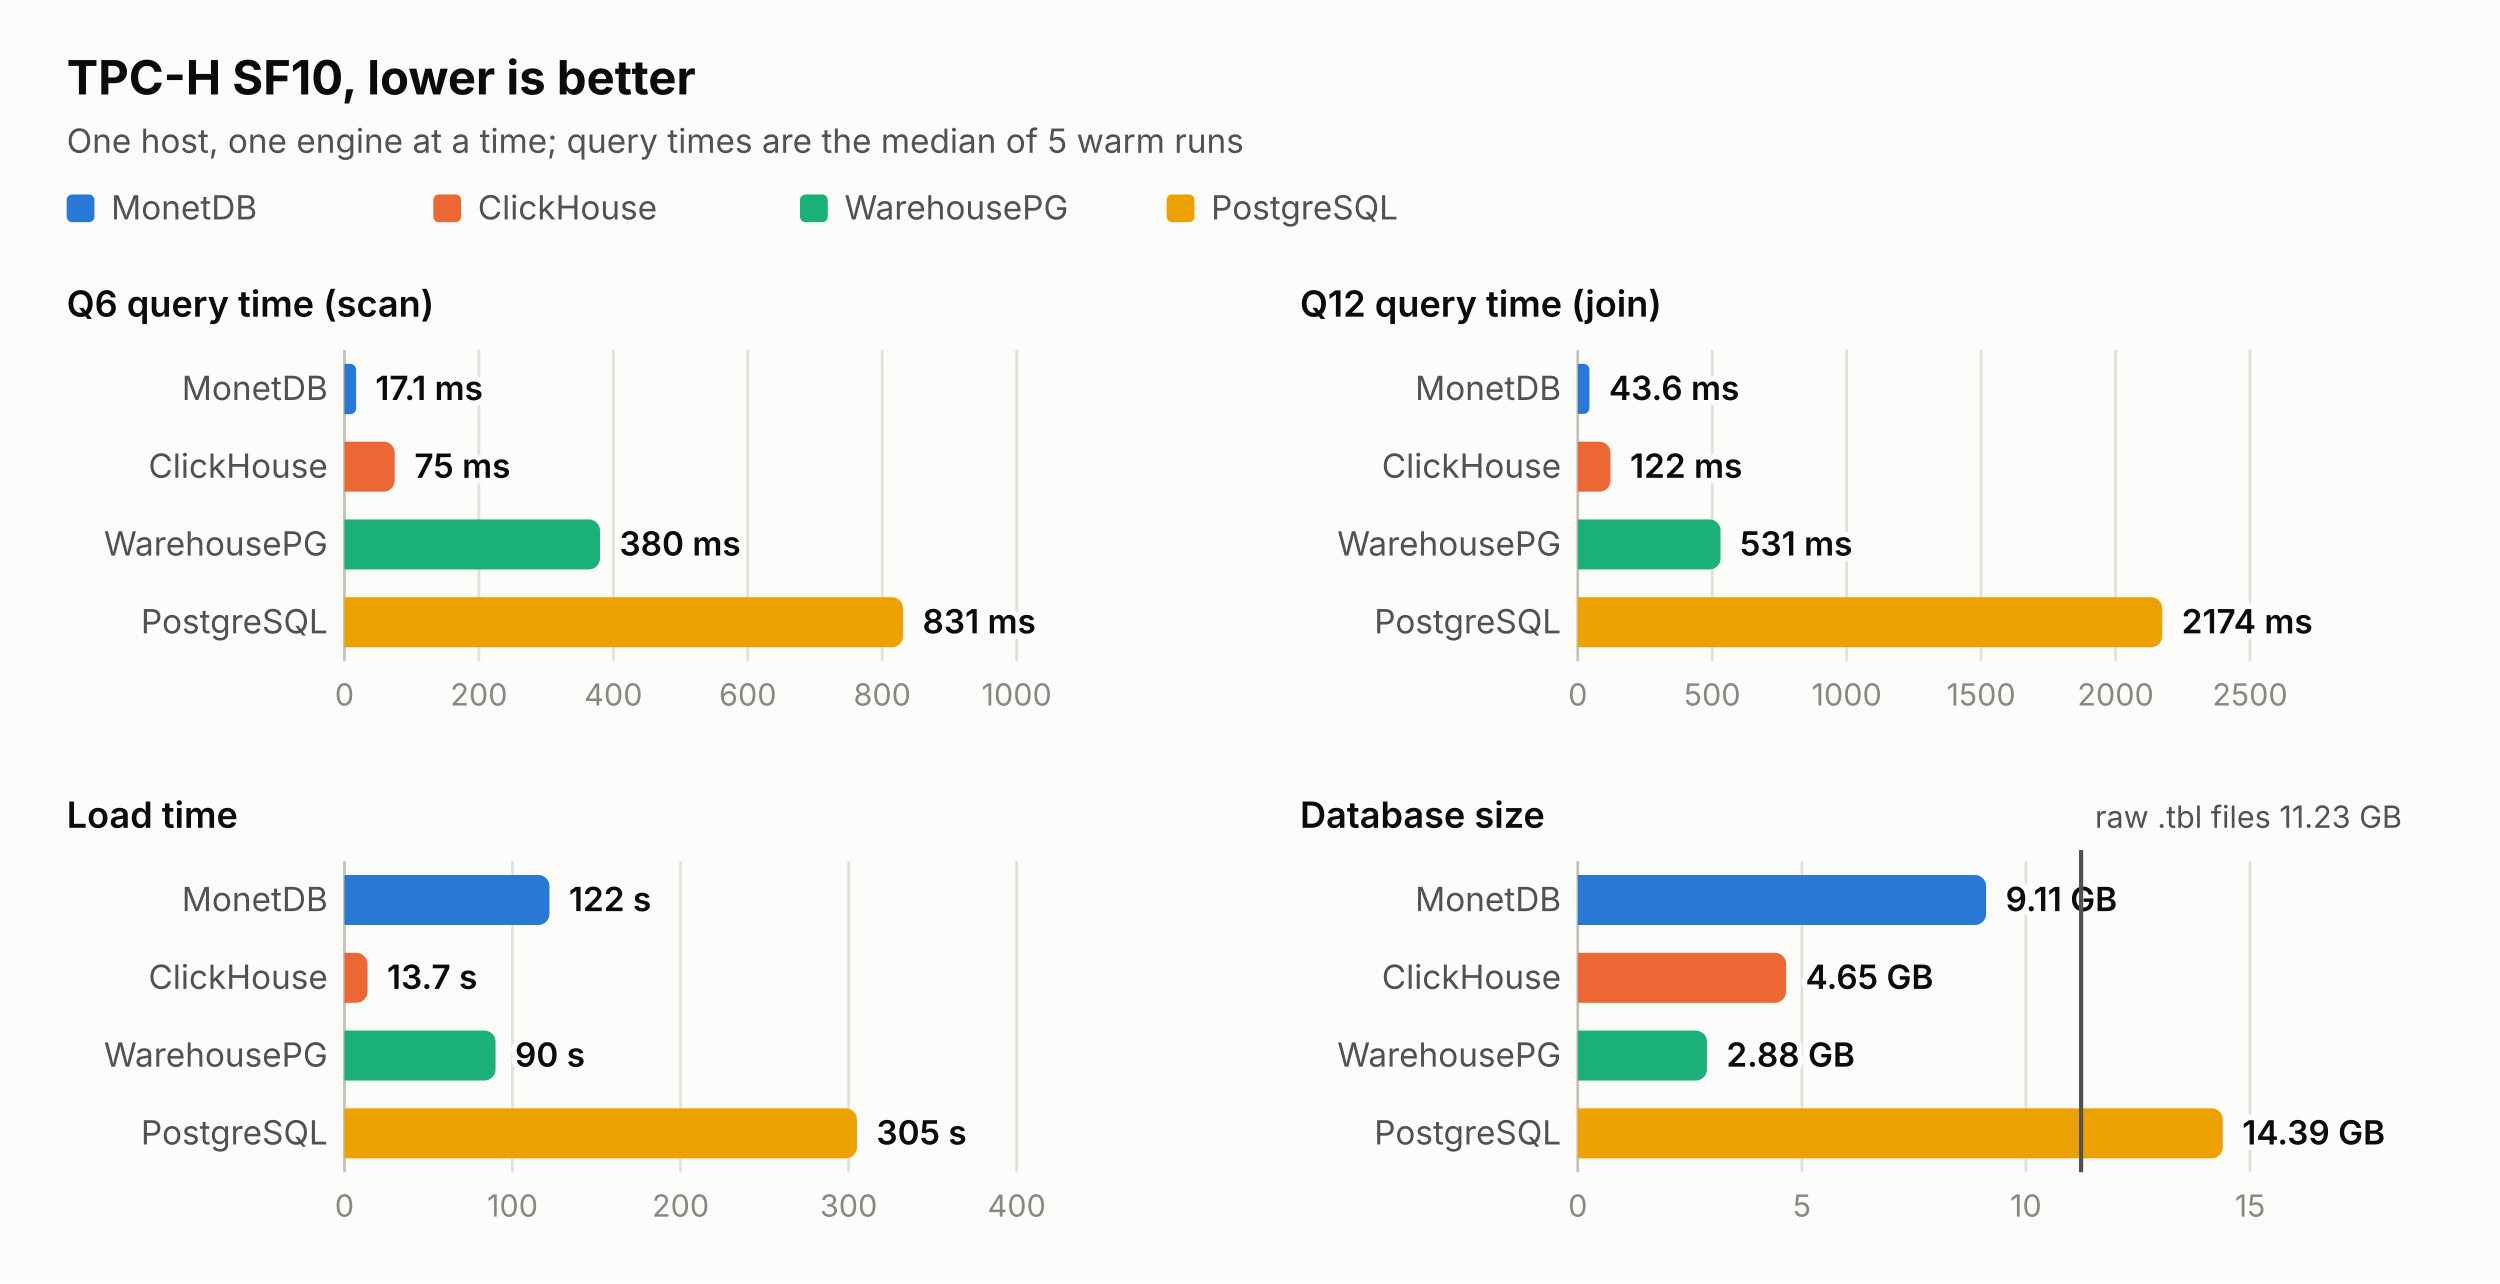
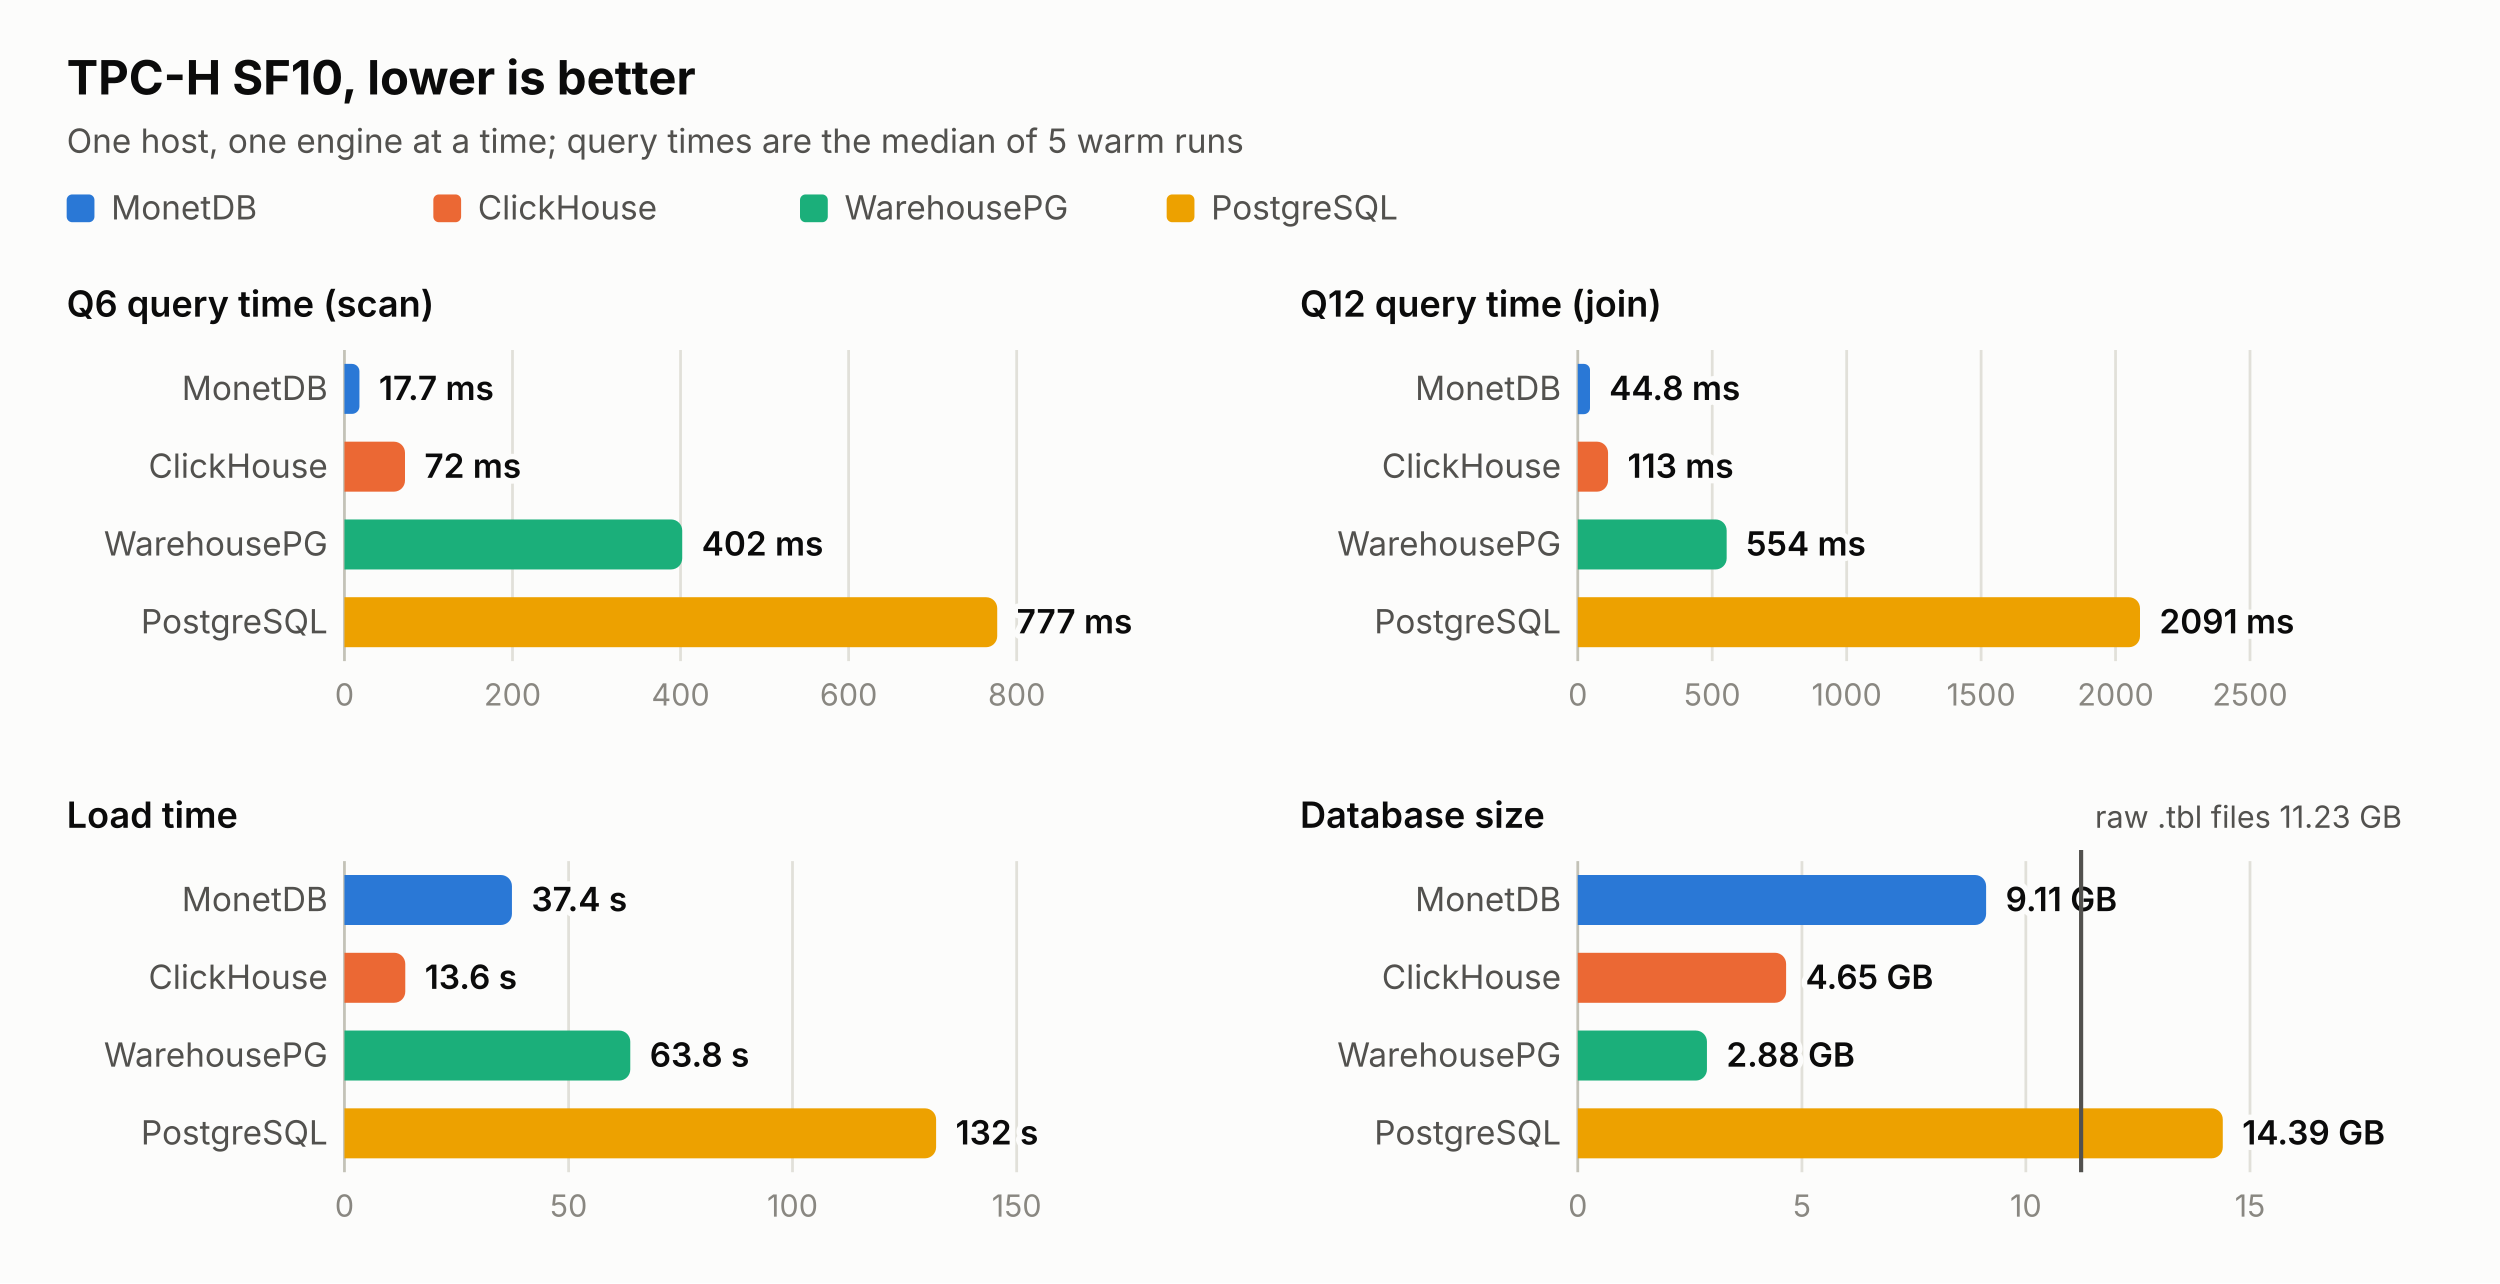
<svg xmlns="http://www.w3.org/2000/svg" viewBox="0 0 900 462" width="900" height="462" role="img" aria-labelledby="t d" font-family="system-ui, -apple-system, 'Segoe UI', sans-serif">
  <rect width="900" height="462" fill="#fcfcfb" />
  <text x="24" y="34" font-size="17" font-weight="700" fill="#0b0b0b">TPC-H SF10, lower is better</text>
  <text x="24" y="55" font-size="12" fill="#52514e">One host, one engine at a time; query times are the median of 5 warm runs</text>
  <rect x="24" y="70" width="10" height="10" rx="2" fill="#2a78d6" />
  <text x="40" y="79" font-size="12" fill="#52514e">MonetDB</text>
  <rect x="156" y="70" width="10" height="10" rx="2" fill="#eb6834" />
  <text x="172" y="79" font-size="12" fill="#52514e">ClickHouse</text>
  <rect x="288" y="70" width="10" height="10" rx="2" fill="#1baf7a" />
  <text x="304" y="79" font-size="12" fill="#52514e">WarehousePG</text>
  <rect x="420" y="70" width="10" height="10" rx="2" fill="#eda100" />
  <text x="436" y="79" font-size="12" fill="#52514e">PostgreSQL</text>
  <text x="24.0" y="114" font-size="13" font-weight="600" fill="#0b0b0b">Q6 query time (scan)</text>
  <text x="124.0" y="254" font-size="11" text-anchor="middle" fill="#898781">0</text>
-   <line x1="172.4" y1="126" x2="172.4" y2="238" stroke="#e1e0d9" stroke-width="1" />
-   <text x="172.4" y="254" font-size="11" text-anchor="middle" fill="#898781">200</text>
-   <line x1="220.8" y1="126" x2="220.8" y2="238" stroke="#e1e0d9" stroke-width="1" />
-   <text x="220.8" y="254" font-size="11" text-anchor="middle" fill="#898781">400</text>
-   <line x1="269.2" y1="126" x2="269.2" y2="238" stroke="#e1e0d9" stroke-width="1" />
-   <text x="269.2" y="254" font-size="11" text-anchor="middle" fill="#898781">600</text>
-   <line x1="317.6" y1="126" x2="317.6" y2="238" stroke="#e1e0d9" stroke-width="1" />
-   <text x="317.6" y="254" font-size="11" text-anchor="middle" fill="#898781">800</text>
+   <line x1="184.5" y1="126" x2="184.5" y2="238" stroke="#e1e0d9" stroke-width="1" />
+   <text x="184.5" y="254" font-size="11" text-anchor="middle" fill="#898781">200</text>
+   <line x1="245.0" y1="126" x2="245.0" y2="238" stroke="#e1e0d9" stroke-width="1" />
+   <text x="245.0" y="254" font-size="11" text-anchor="middle" fill="#898781">400</text>
+   <line x1="305.5" y1="126" x2="305.5" y2="238" stroke="#e1e0d9" stroke-width="1" />
+   <text x="305.5" y="254" font-size="11" text-anchor="middle" fill="#898781">600</text>
  <line x1="366.0" y1="126" x2="366.0" y2="238" stroke="#e1e0d9" stroke-width="1" />
-   <text x="366.0" y="254" font-size="11" text-anchor="middle" fill="#898781">1000</text>
+   <text x="366.0" y="254" font-size="11" text-anchor="middle" fill="#898781">800</text>
  <line x1="124.0" y1="126" x2="124.0" y2="238" stroke="#c3c2b7" stroke-width="1" />
-   <path d="M124.0,131.0 h2.1 a2.1,2.1 0 0 1 2.1,2.1 v13.9 a2.1,2.1 0 0 1 -2.1,2.1 h-2.1 z" fill="#2a78d6" />
+   <path d="M124.0,131.0 h2.7 a2.7,2.7 0 0 1 2.7,2.7 v12.6 a2.7,2.7 0 0 1 -2.7,2.7 h-2.7 z" fill="#2a78d6" />
  <text x="118.0" y="144.0" font-size="12" text-anchor="end" fill="#52514e">MonetDB</text>
-   <text x="135.1" y="144.0" font-size="12" font-weight="600" fill="#0b0b0b" stroke="#fcfcfb" stroke-width="4" stroke-linejoin="round" paint-order="stroke">17.1 ms</text>
-   <path d="M124.0,159.0 h14.1 a4.0,4.0 0 0 1 4.0,4.0 v10.0 a4.0,4.0 0 0 1 -4.0,4.0 h-14.1 z" fill="#eb6834" />
+   <text x="136.4" y="144.0" font-size="12" font-weight="600" fill="#0b0b0b" stroke="#fcfcfb" stroke-width="4" stroke-linejoin="round" paint-order="stroke">17.7 ms</text>
+   <path d="M124.0,159.0 h17.8 a4.0,4.0 0 0 1 4.0,4.0 v10.0 a4.0,4.0 0 0 1 -4.0,4.0 h-17.8 z" fill="#eb6834" />
  <text x="118.0" y="172.0" font-size="12" text-anchor="end" fill="#52514e">ClickHouse</text>
-   <text x="149.2" y="172.0" font-size="12" font-weight="600" fill="#0b0b0b" stroke="#fcfcfb" stroke-width="4" stroke-linejoin="round" paint-order="stroke">75 ms</text>
-   <path d="M124.0,187.0 h88.0 a4.0,4.0 0 0 1 4.0,4.0 v10.0 a4.0,4.0 0 0 1 -4.0,4.0 h-88.0 z" fill="#1baf7a" />
+   <text x="152.8" y="172.0" font-size="12" font-weight="600" fill="#0b0b0b" stroke="#fcfcfb" stroke-width="4" stroke-linejoin="round" paint-order="stroke">72 ms</text>
+   <path d="M124.0,187.0 h117.6 a4.0,4.0 0 0 1 4.0,4.0 v10.0 a4.0,4.0 0 0 1 -4.0,4.0 h-117.6 z" fill="#1baf7a" />
  <text x="118.0" y="200.0" font-size="12" text-anchor="end" fill="#52514e">WarehousePG</text>
-   <text x="223.0" y="200.0" font-size="12" font-weight="600" fill="#0b0b0b" stroke="#fcfcfb" stroke-width="4" stroke-linejoin="round" paint-order="stroke">380 ms</text>
-   <path d="M124.0,215.0 h197.1 a4.0,4.0 0 0 1 4.0,4.0 v10.0 a4.0,4.0 0 0 1 -4.0,4.0 h-197.1 z" fill="#eda100" />
+   <text x="252.6" y="200.0" font-size="12" font-weight="600" fill="#0b0b0b" stroke="#fcfcfb" stroke-width="4" stroke-linejoin="round" paint-order="stroke">402 ms</text>
+   <path d="M124.0,215.0 h231.0 a4.0,4.0 0 0 1 4.0,4.0 v10.0 a4.0,4.0 0 0 1 -4.0,4.0 h-231.0 z" fill="#eda100" />
  <text x="118.0" y="228.0" font-size="12" text-anchor="end" fill="#52514e">PostgreSQL</text>
-   <text x="332.1" y="228.0" font-size="12" font-weight="600" fill="#0b0b0b" stroke="#fcfcfb" stroke-width="4" stroke-linejoin="round" paint-order="stroke">831 ms</text>
+   <text x="366.0" y="228.0" font-size="12" font-weight="600" fill="#0b0b0b" stroke="#fcfcfb" stroke-width="4" stroke-linejoin="round" paint-order="stroke">777 ms</text>
  <text x="468.0" y="114" font-size="13" font-weight="600" fill="#0b0b0b">Q12 query time (join)</text>
  <text x="568.0" y="254" font-size="11" text-anchor="middle" fill="#898781">0</text>
  <line x1="616.4" y1="126" x2="616.4" y2="238" stroke="#e1e0d9" stroke-width="1" />
  <text x="616.4" y="254" font-size="11" text-anchor="middle" fill="#898781">500</text>
  <line x1="664.8" y1="126" x2="664.8" y2="238" stroke="#e1e0d9" stroke-width="1" />
  <text x="664.8" y="254" font-size="11" text-anchor="middle" fill="#898781">1000</text>
  <line x1="713.2" y1="126" x2="713.2" y2="238" stroke="#e1e0d9" stroke-width="1" />
  <text x="713.2" y="254" font-size="11" text-anchor="middle" fill="#898781">1500</text>
  <line x1="761.6" y1="126" x2="761.6" y2="238" stroke="#e1e0d9" stroke-width="1" />
  <text x="761.6" y="254" font-size="11" text-anchor="middle" fill="#898781">2000</text>
  <line x1="810.0" y1="126" x2="810.0" y2="238" stroke="#e1e0d9" stroke-width="1" />
  <text x="810.0" y="254" font-size="11" text-anchor="middle" fill="#898781">2500</text>
  <line x1="568.0" y1="126" x2="568.0" y2="238" stroke="#c3c2b7" stroke-width="1" />
-   <path d="M568.0,131.0 h2.1 a2.1,2.1 0 0 1 2.1,2.1 v13.8 a2.1,2.1 0 0 1 -2.1,2.1 h-2.1 z" fill="#2a78d6" />
+   <path d="M568.0,131.0 h2.2 a2.2,2.2 0 0 1 2.2,2.2 v13.7 a2.2,2.2 0 0 1 -2.2,2.2 h-2.2 z" fill="#2a78d6" />
  <text x="562.0" y="144.0" font-size="12" text-anchor="end" fill="#52514e">MonetDB</text>
-   <text x="579.2" y="144.0" font-size="12" font-weight="600" fill="#0b0b0b" stroke="#fcfcfb" stroke-width="4" stroke-linejoin="round" paint-order="stroke">43.6 ms</text>
-   <path d="M568.0,159.0 h7.8 a4.0,4.0 0 0 1 4.0,4.0 v10.0 a4.0,4.0 0 0 1 -4.0,4.0 h-7.8 z" fill="#eb6834" />
+   <text x="579.3" y="144.0" font-size="12" font-weight="600" fill="#0b0b0b" stroke="#fcfcfb" stroke-width="4" stroke-linejoin="round" paint-order="stroke">44.8 ms</text>
+   <path d="M568.0,159.0 h6.9 a4.0,4.0 0 0 1 4.0,4.0 v10.0 a4.0,4.0 0 0 1 -4.0,4.0 h-6.9 z" fill="#eb6834" />
  <text x="562.0" y="172.0" font-size="12" text-anchor="end" fill="#52514e">ClickHouse</text>
-   <text x="586.8" y="172.0" font-size="12" font-weight="600" fill="#0b0b0b" stroke="#fcfcfb" stroke-width="4" stroke-linejoin="round" paint-order="stroke">122 ms</text>
-   <path d="M568.0,187.0 h47.4 a4.0,4.0 0 0 1 4.0,4.0 v10.0 a4.0,4.0 0 0 1 -4.0,4.0 h-47.4 z" fill="#1baf7a" />
+   <text x="585.9" y="172.0" font-size="12" font-weight="600" fill="#0b0b0b" stroke="#fcfcfb" stroke-width="4" stroke-linejoin="round" paint-order="stroke">113 ms</text>
+   <path d="M568.0,187.0 h49.6 a4.0,4.0 0 0 1 4.0,4.0 v10.0 a4.0,4.0 0 0 1 -4.0,4.0 h-49.6 z" fill="#1baf7a" />
  <text x="562.0" y="200.0" font-size="12" text-anchor="end" fill="#52514e">WarehousePG</text>
-   <text x="626.4" y="200.0" font-size="12" font-weight="600" fill="#0b0b0b" stroke="#fcfcfb" stroke-width="4" stroke-linejoin="round" paint-order="stroke">531 ms</text>
-   <path d="M568.0,215.0 h206.4 a4.0,4.0 0 0 1 4.0,4.0 v10.0 a4.0,4.0 0 0 1 -4.0,4.0 h-206.4 z" fill="#eda100" />
+   <text x="628.6" y="200.0" font-size="12" font-weight="600" fill="#0b0b0b" stroke="#fcfcfb" stroke-width="4" stroke-linejoin="round" paint-order="stroke">554 ms</text>
+   <path d="M568.0,215.0 h198.4 a4.0,4.0 0 0 1 4.0,4.0 v10.0 a4.0,4.0 0 0 1 -4.0,4.0 h-198.4 z" fill="#eda100" />
  <text x="562.0" y="228.0" font-size="12" text-anchor="end" fill="#52514e">PostgreSQL</text>
-   <text x="785.4" y="228.0" font-size="12" font-weight="600" fill="#0b0b0b" stroke="#fcfcfb" stroke-width="4" stroke-linejoin="round" paint-order="stroke">2174 ms</text>
+   <text x="777.4" y="228.0" font-size="12" font-weight="600" fill="#0b0b0b" stroke="#fcfcfb" stroke-width="4" stroke-linejoin="round" paint-order="stroke">2091 ms</text>
  <text x="24.0" y="298" font-size="13" font-weight="600" fill="#0b0b0b">Load time</text>
  <text x="124.0" y="438" font-size="11" text-anchor="middle" fill="#898781">0</text>
-   <line x1="184.5" y1="310" x2="184.5" y2="422" stroke="#e1e0d9" stroke-width="1" />
-   <text x="184.5" y="438" font-size="11" text-anchor="middle" fill="#898781">100</text>
-   <line x1="245.0" y1="310" x2="245.0" y2="422" stroke="#e1e0d9" stroke-width="1" />
-   <text x="245.0" y="438" font-size="11" text-anchor="middle" fill="#898781">200</text>
-   <line x1="305.5" y1="310" x2="305.5" y2="422" stroke="#e1e0d9" stroke-width="1" />
-   <text x="305.5" y="438" font-size="11" text-anchor="middle" fill="#898781">300</text>
+   <line x1="204.7" y1="310" x2="204.7" y2="422" stroke="#e1e0d9" stroke-width="1" />
+   <text x="204.7" y="438" font-size="11" text-anchor="middle" fill="#898781">50</text>
+   <line x1="285.3" y1="310" x2="285.3" y2="422" stroke="#e1e0d9" stroke-width="1" />
+   <text x="285.3" y="438" font-size="11" text-anchor="middle" fill="#898781">100</text>
  <line x1="366.0" y1="310" x2="366.0" y2="422" stroke="#e1e0d9" stroke-width="1" />
-   <text x="366.0" y="438" font-size="11" text-anchor="middle" fill="#898781">400</text>
+   <text x="366.0" y="438" font-size="11" text-anchor="middle" fill="#898781">150</text>
  <line x1="124.0" y1="310" x2="124.0" y2="422" stroke="#c3c2b7" stroke-width="1" />
-   <path d="M124.0,315.0 h69.8 a4.0,4.0 0 0 1 4.0,4.0 v10.0 a4.0,4.0 0 0 1 -4.0,4.0 h-69.8 z" fill="#2a78d6" />
+   <path d="M124.0,315.0 h56.3 a4.0,4.0 0 0 1 4.0,4.0 v10.0 a4.0,4.0 0 0 1 -4.0,4.0 h-56.3 z" fill="#2a78d6" />
  <text x="118.0" y="328.0" font-size="12" text-anchor="end" fill="#52514e">MonetDB</text>
-   <text x="204.8" y="328.0" font-size="12" font-weight="600" fill="#0b0b0b" stroke="#fcfcfb" stroke-width="4" stroke-linejoin="round" paint-order="stroke">122 s</text>
-   <path d="M124.0,343.0 h4.3 a4.0,4.0 0 0 1 4.0,4.0 v10.0 a4.0,4.0 0 0 1 -4.0,4.0 h-4.3 z" fill="#eb6834" />
+   <text x="191.3" y="328.0" font-size="12" font-weight="600" fill="#0b0b0b" stroke="#fcfcfb" stroke-width="4" stroke-linejoin="round" paint-order="stroke">37.4 s</text>
+   <path d="M124.0,343.0 h17.9 a4.0,4.0 0 0 1 4.0,4.0 v10.0 a4.0,4.0 0 0 1 -4.0,4.0 h-17.9 z" fill="#eb6834" />
  <text x="118.0" y="356.0" font-size="12" text-anchor="end" fill="#52514e">ClickHouse</text>
-   <text x="139.3" y="356.0" font-size="12" font-weight="600" fill="#0b0b0b" stroke="#fcfcfb" stroke-width="4" stroke-linejoin="round" paint-order="stroke">13.7 s</text>
-   <path d="M124.0,371.0 h50.4 a4.0,4.0 0 0 1 4.0,4.0 v10.0 a4.0,4.0 0 0 1 -4.0,4.0 h-50.4 z" fill="#1baf7a" />
+   <text x="152.9" y="356.0" font-size="12" font-weight="600" fill="#0b0b0b" stroke="#fcfcfb" stroke-width="4" stroke-linejoin="round" paint-order="stroke">13.6 s</text>
+   <path d="M124.0,371.0 h98.9 a4.0,4.0 0 0 1 4.0,4.0 v10.0 a4.0,4.0 0 0 1 -4.0,4.0 h-98.9 z" fill="#1baf7a" />
  <text x="118.0" y="384.0" font-size="12" text-anchor="end" fill="#52514e">WarehousePG</text>
-   <text x="185.4" y="384.0" font-size="12" font-weight="600" fill="#0b0b0b" stroke="#fcfcfb" stroke-width="4" stroke-linejoin="round" paint-order="stroke">90 s</text>
-   <path d="M124.0,399.0 h180.5 a4.0,4.0 0 0 1 4.0,4.0 v10.0 a4.0,4.0 0 0 1 -4.0,4.0 h-180.5 z" fill="#eda100" />
+   <text x="233.9" y="384.0" font-size="12" font-weight="600" fill="#0b0b0b" stroke="#fcfcfb" stroke-width="4" stroke-linejoin="round" paint-order="stroke">63.8 s</text>
+   <path d="M124.0,399.0 h209.0 a4.0,4.0 0 0 1 4.0,4.0 v10.0 a4.0,4.0 0 0 1 -4.0,4.0 h-209.0 z" fill="#eda100" />
  <text x="118.0" y="412.0" font-size="12" text-anchor="end" fill="#52514e">PostgreSQL</text>
-   <text x="315.5" y="412.0" font-size="12" font-weight="600" fill="#0b0b0b" stroke="#fcfcfb" stroke-width="4" stroke-linejoin="round" paint-order="stroke">305 s</text>
+   <text x="344.0" y="412.0" font-size="12" font-weight="600" fill="#0b0b0b" stroke="#fcfcfb" stroke-width="4" stroke-linejoin="round" paint-order="stroke">132 s</text>
  <text x="468.0" y="298" font-size="13" font-weight="600" fill="#0b0b0b">Database size</text>
  <text x="568.0" y="438" font-size="11" text-anchor="middle" fill="#898781">0</text>
  <line x1="648.7" y1="310" x2="648.7" y2="422" stroke="#e1e0d9" stroke-width="1" />
  <text x="648.7" y="438" font-size="11" text-anchor="middle" fill="#898781">5</text>
  <line x1="729.3" y1="310" x2="729.3" y2="422" stroke="#e1e0d9" stroke-width="1" />
  <text x="729.3" y="438" font-size="11" text-anchor="middle" fill="#898781">10</text>
  <line x1="810.0" y1="310" x2="810.0" y2="422" stroke="#e1e0d9" stroke-width="1" />
  <text x="810.0" y="438" font-size="11" text-anchor="middle" fill="#898781">15</text>
  <line x1="568.0" y1="310" x2="568.0" y2="422" stroke="#c3c2b7" stroke-width="1" />
  <path d="M568.0,315.0 h143.0 a4.0,4.0 0 0 1 4.0,4.0 v10.0 a4.0,4.0 0 0 1 -4.0,4.0 h-143.0 z" fill="#2a78d6" />
  <text x="562.0" y="328.0" font-size="12" text-anchor="end" fill="#52514e">MonetDB</text>
  <text x="722.0" y="328.0" font-size="12" font-weight="600" fill="#0b0b0b" stroke="#fcfcfb" stroke-width="4" stroke-linejoin="round" paint-order="stroke">9.11 GB</text>
  <path d="M568.0,343.0 h71.0 a4.0,4.0 0 0 1 4.0,4.0 v10.0 a4.0,4.0 0 0 1 -4.0,4.0 h-71.0 z" fill="#eb6834" />
  <text x="562.0" y="356.0" font-size="12" text-anchor="end" fill="#52514e">ClickHouse</text>
  <text x="650.0" y="356.0" font-size="12" font-weight="600" fill="#0b0b0b" stroke="#fcfcfb" stroke-width="4" stroke-linejoin="round" paint-order="stroke">4.65 GB</text>
  <path d="M568.0,371.0 h42.5 a4.0,4.0 0 0 1 4.0,4.0 v10.0 a4.0,4.0 0 0 1 -4.0,4.0 h-42.5 z" fill="#1baf7a" />
  <text x="562.0" y="384.0" font-size="12" text-anchor="end" fill="#52514e">WarehousePG</text>
  <text x="621.5" y="384.0" font-size="12" font-weight="600" fill="#0b0b0b" stroke="#fcfcfb" stroke-width="4" stroke-linejoin="round" paint-order="stroke">2.88 GB</text>
  <path d="M568.0,399.0 h228.2 a4.0,4.0 0 0 1 4.0,4.0 v10.0 a4.0,4.0 0 0 1 -4.0,4.0 h-228.2 z" fill="#eda100" />
  <text x="562.0" y="412.0" font-size="12" text-anchor="end" fill="#52514e">PostgreSQL</text>
  <text x="807.2" y="412.0" font-size="12" font-weight="600" fill="#0b0b0b" stroke="#fcfcfb" stroke-width="4" stroke-linejoin="round" paint-order="stroke">14.39 GB</text>
  <line x1="749.2" y1="306" x2="749.2" y2="422" stroke="#52514e" stroke-width="1.5" />
  <text x="754.2" y="298" font-size="11" fill="#52514e">raw .tbl files 11.23 GB</text>
</svg>
